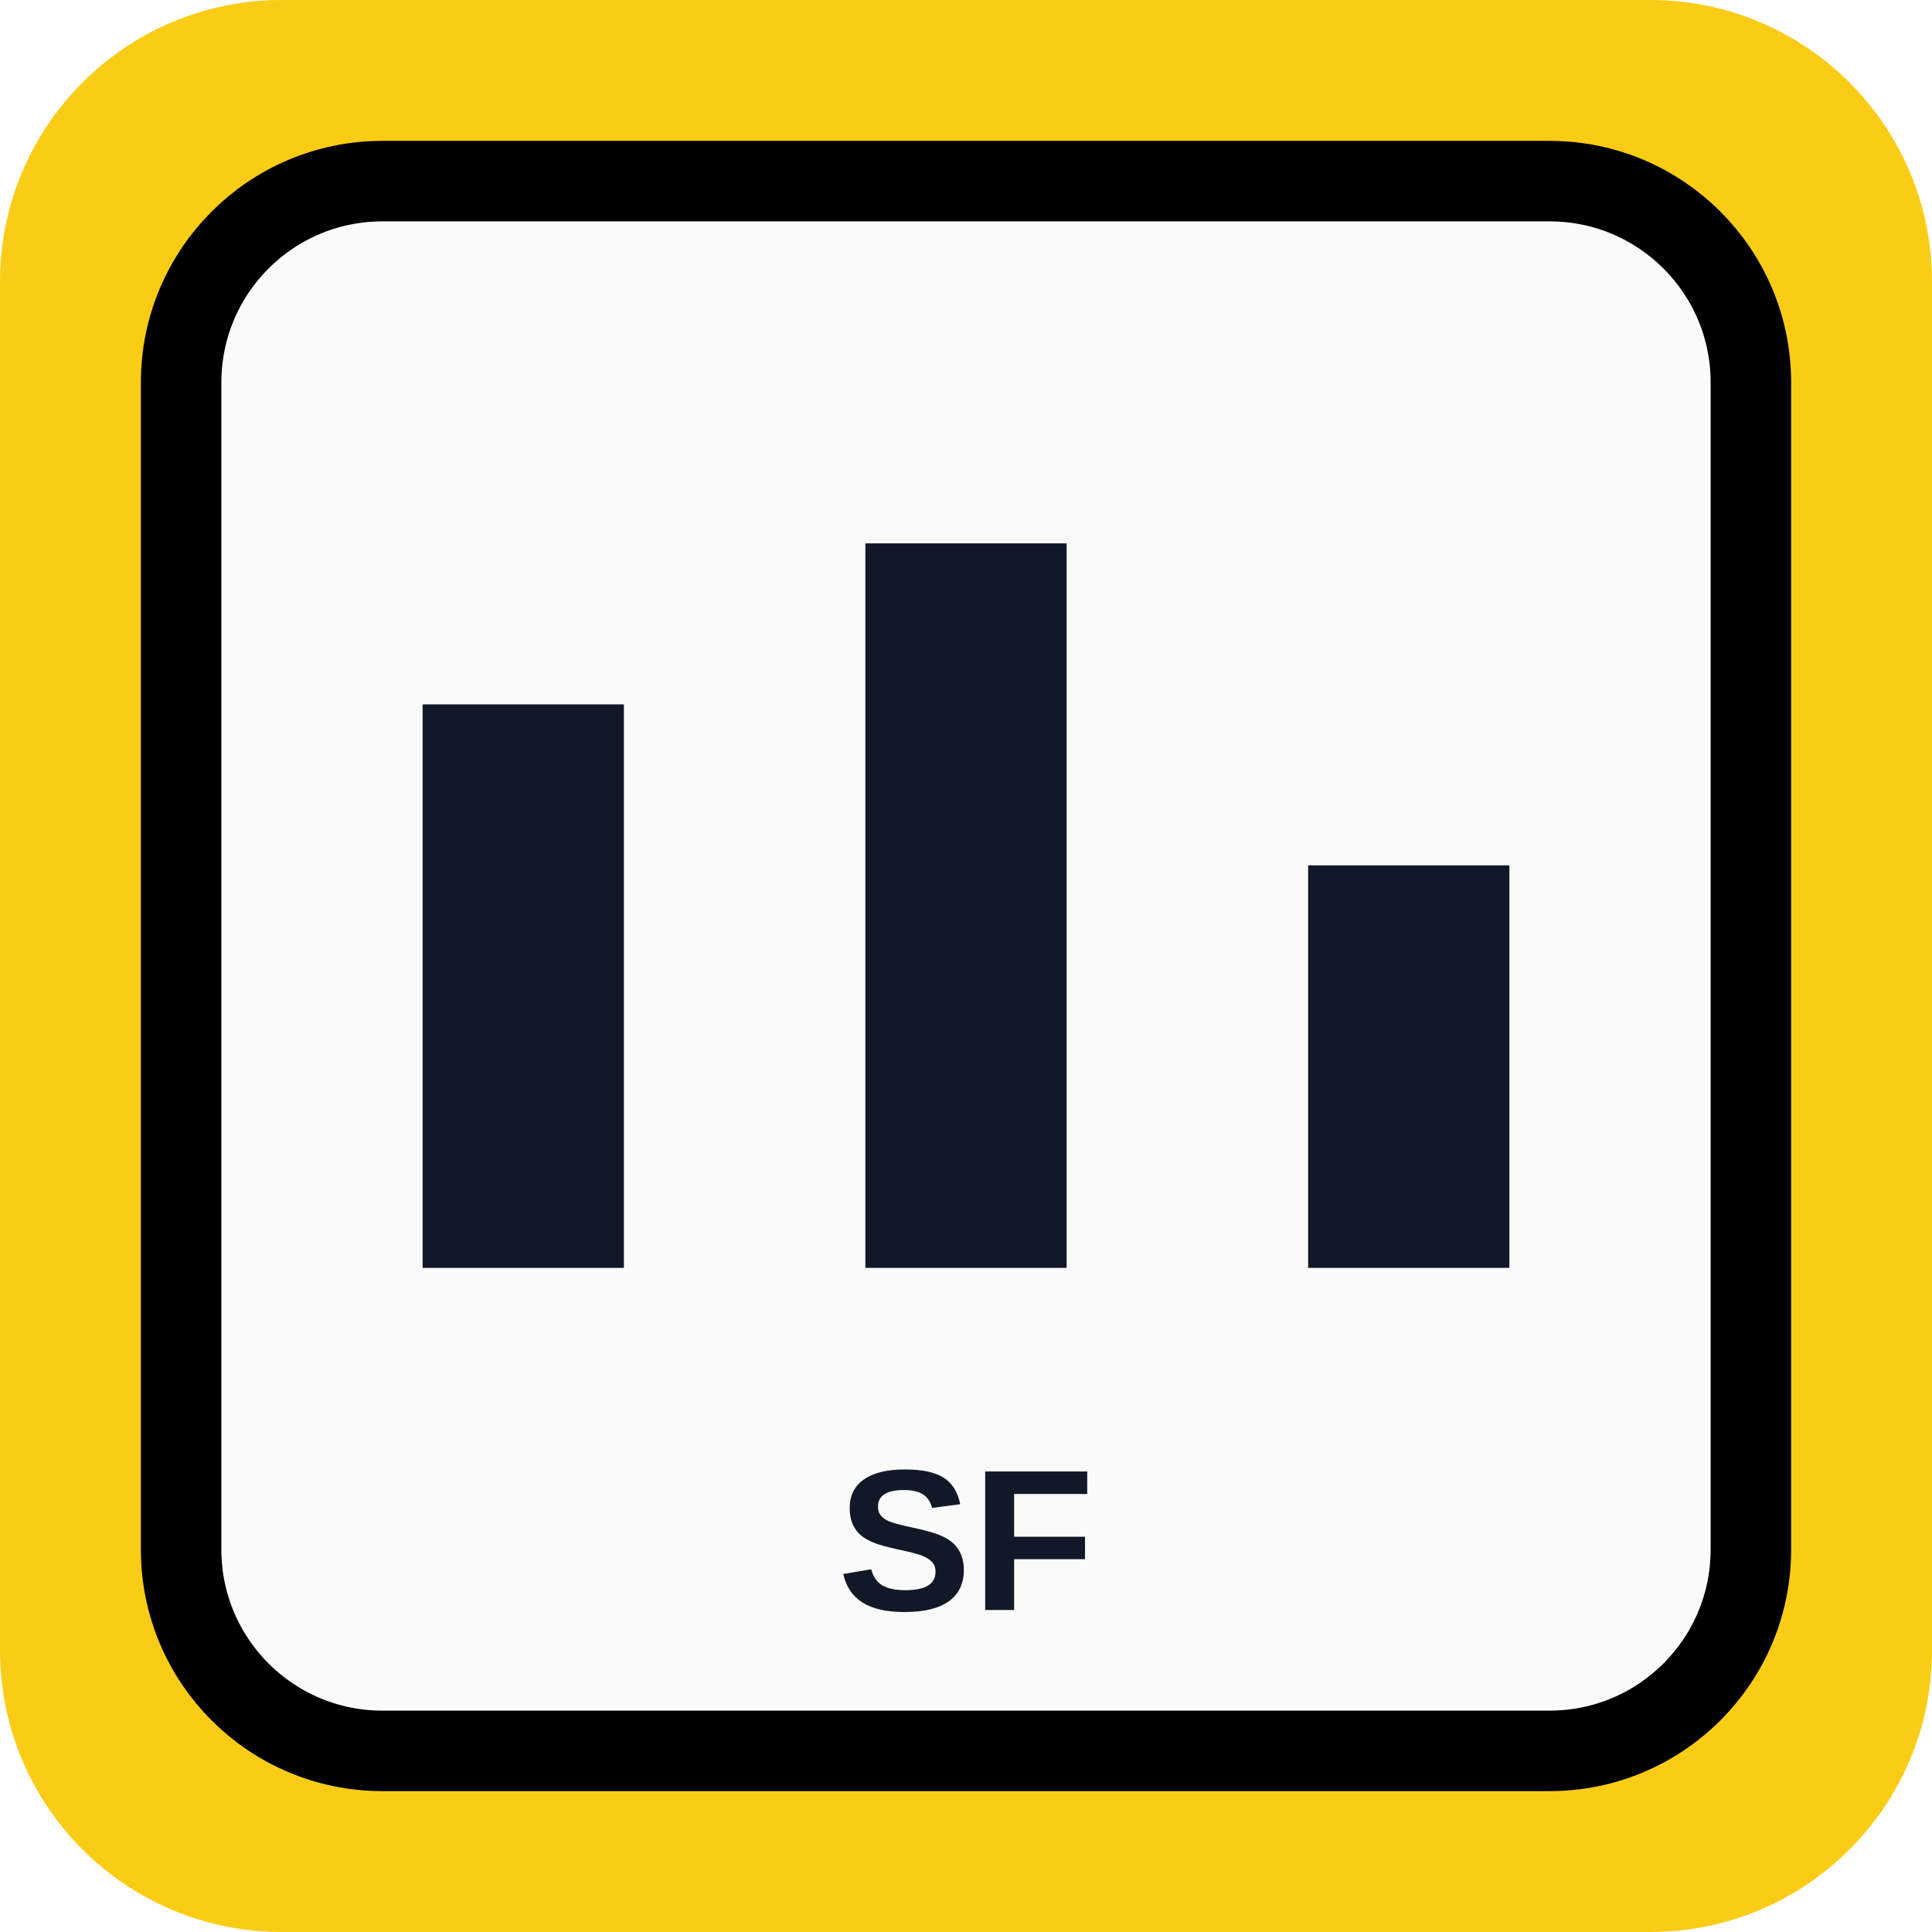
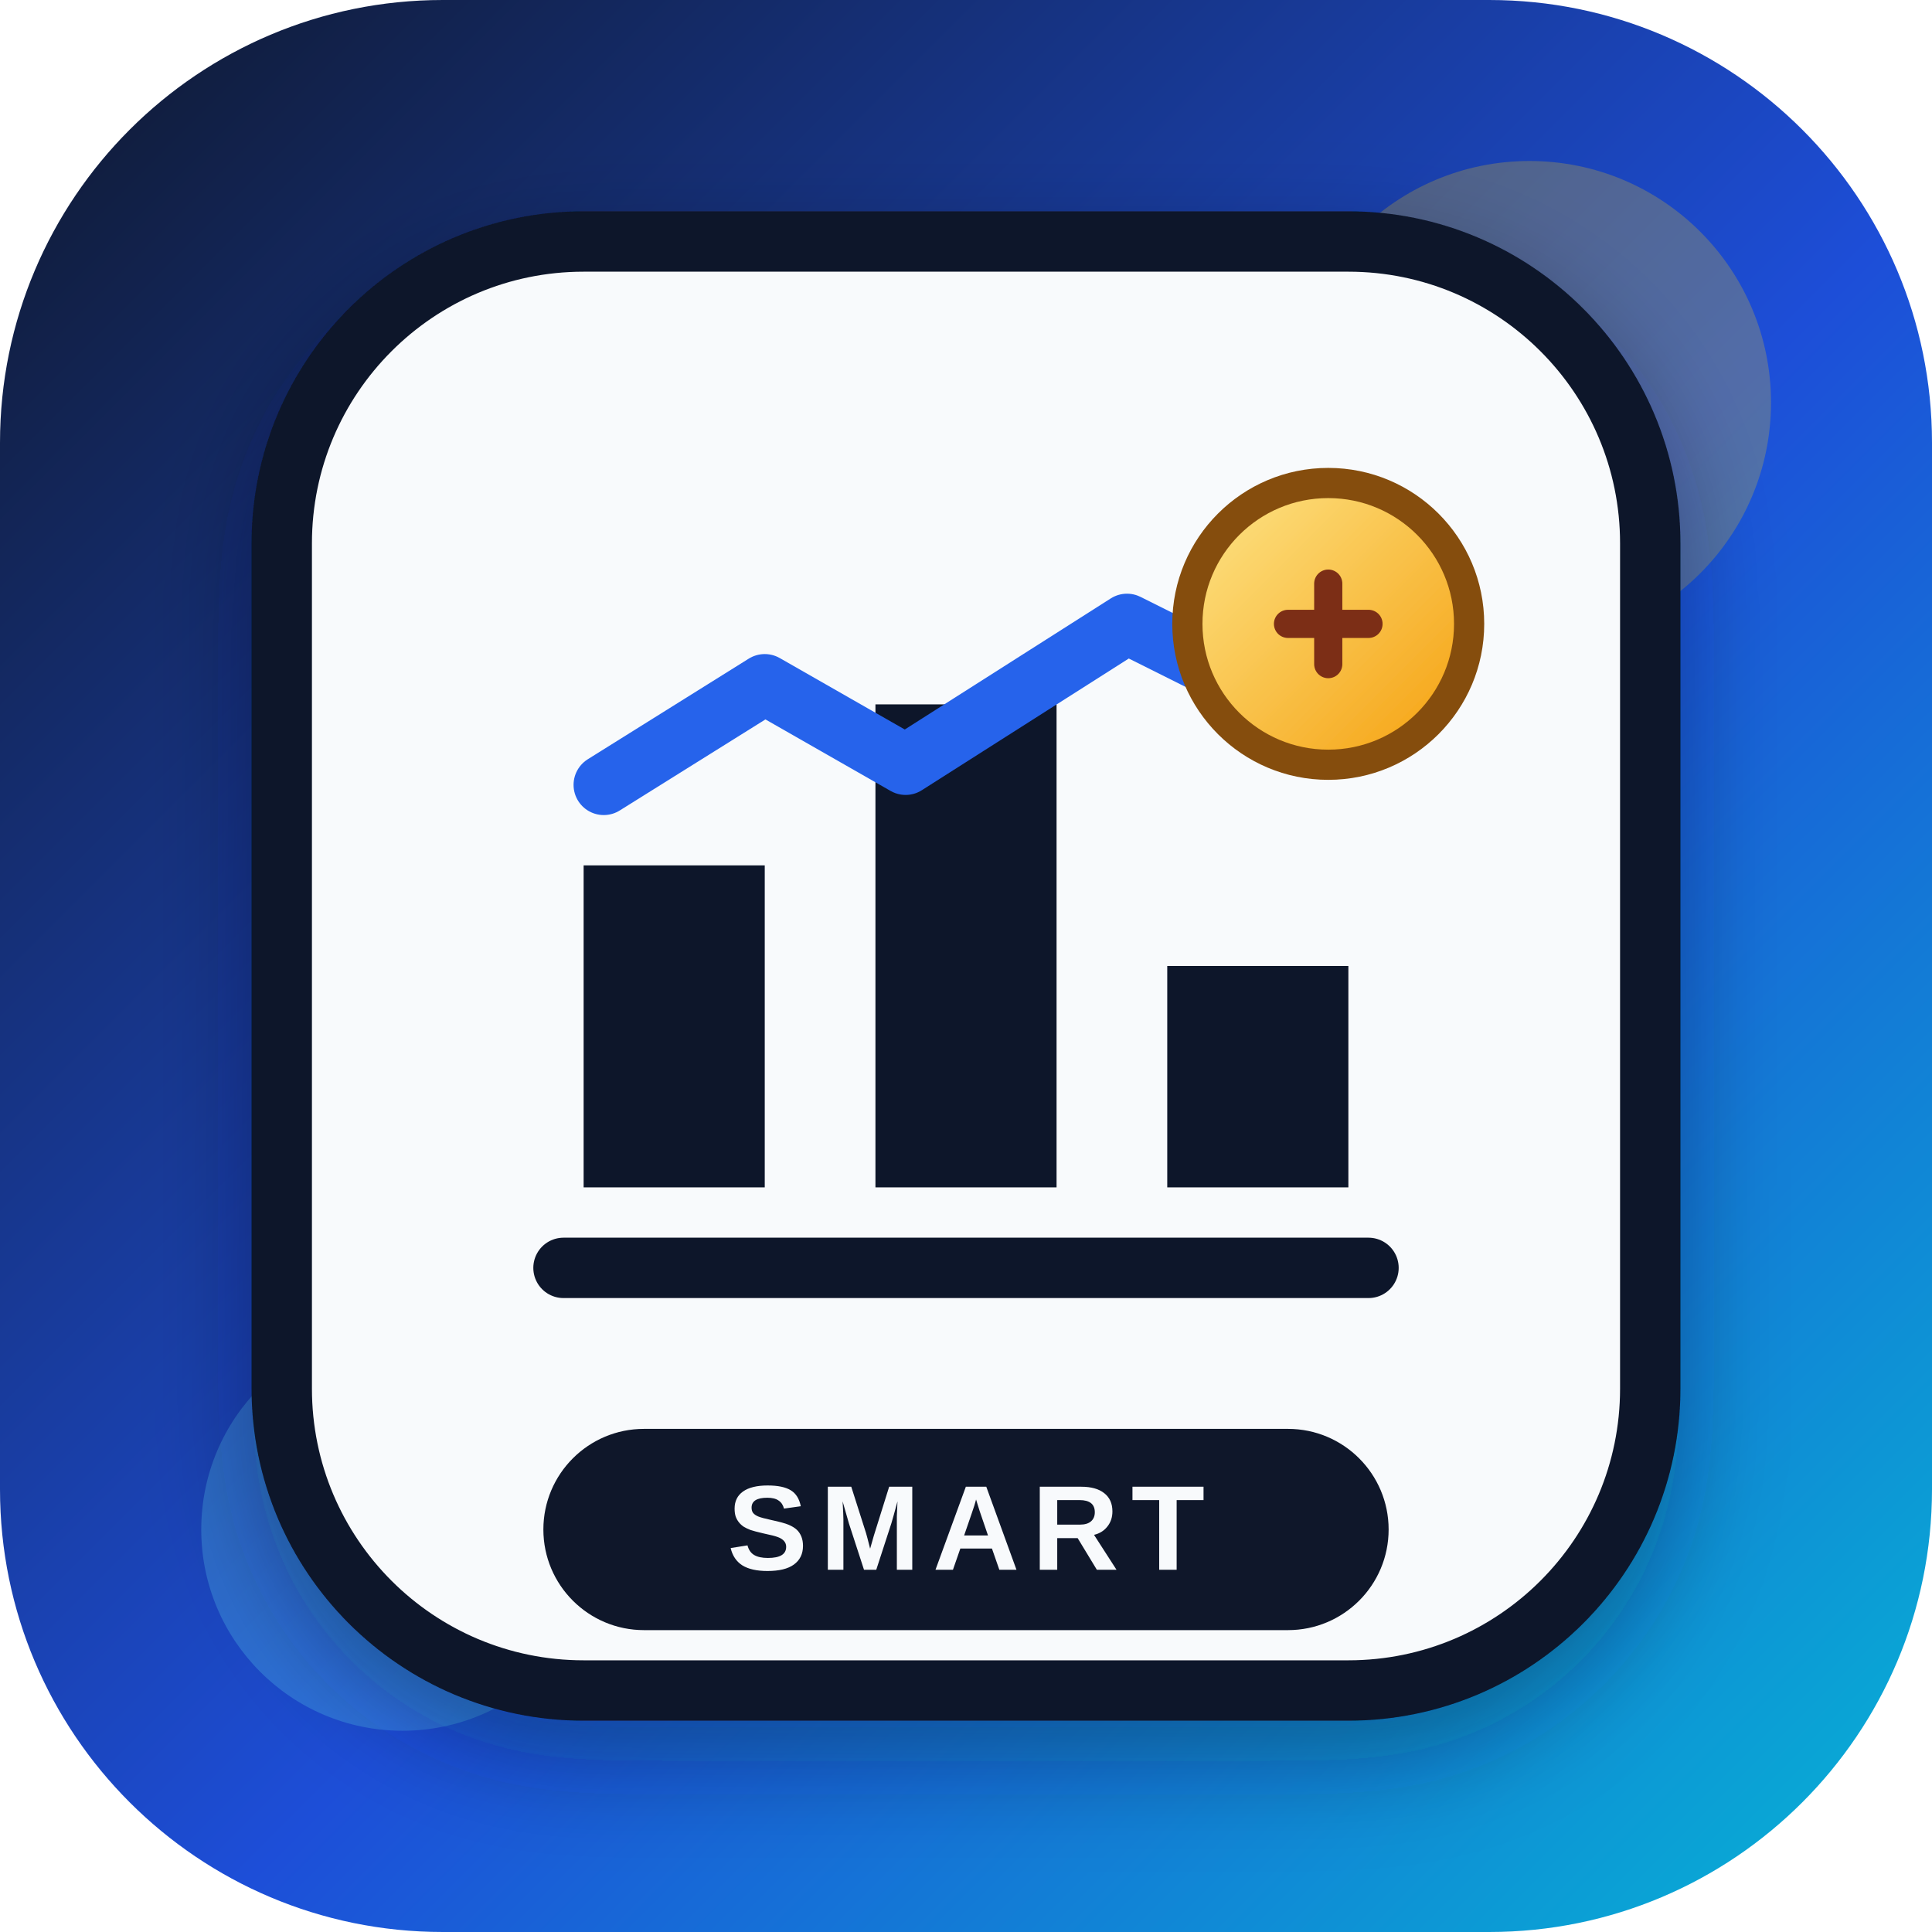
<svg xmlns="http://www.w3.org/2000/svg" viewBox="0 0 192 192" role="img" aria-label="Smart Finance IA">
-   <rect width="192" height="192" rx="28" fill="#facc15" />
-   <rect x="18" y="18" width="156" height="156" rx="20" fill="#fafafa" stroke="#000" stroke-width="8" />
-   <path d="M42 126h20V70H42zm44 0h20V54H86zm44 0h20V86h-20z" fill="#111827" />
-   <text x="96" y="160" text-anchor="middle" font-size="20" font-family="Arial, sans-serif" font-weight="700" fill="#111827">SF</text>
+   <defs>
+     <linearGradient id="bg" x1="0" y1="0" x2="1" y2="1">
+       <stop offset="0%" stop-color="#0f172a" />
+       <stop offset="55%" stop-color="#1d4ed8" />
+       <stop offset="100%" stop-color="#06b6d4" />
+     </linearGradient>
+     <linearGradient id="coin" x1="0" y1="0" x2="1" y2="1">
+       <stop offset="0%" stop-color="#fde68a" />
+       <stop offset="100%" stop-color="#f59e0b" />
+     </linearGradient>
+     <filter id="shadow" x="-30%" y="-30%" width="160%" height="160%">
+       <feDropShadow dx="0" dy="4" stdDeviation="5" flood-color="#0f172a" flood-opacity="0.35" />
+     </filter>
+   </defs>
+   <rect width="192" height="192" rx="44" fill="url(#bg)" />
+   <circle cx="152" cy="40" r="24" fill="#facc15" fill-opacity="0.24" />
+   <circle cx="40" cy="152" r="20" fill="#67e8f9" fill-opacity="0.24" />
+   <g filter="url(#shadow)">
+     <rect x="28" y="24" width="136" height="144" rx="30" fill="#f8fafc" stroke="#0f172a" stroke-width="6" />
+     <path d="M58 118h18V86H58zm29 0h18V70H87zm29 0h18V96h-18z" fill="#0f172a" />
+     <path d="M56 126h80" stroke="#0f172a" stroke-width="6" stroke-linecap="round" />
+     <path d="M60 78l16-10 14 8 22-14 20 10" fill="none" stroke="#2563eb" stroke-width="6" stroke-linecap="round" stroke-linejoin="round" />
+     <circle cx="132" cy="62" r="14" fill="url(#coin)" stroke="#854d0e" stroke-width="3" />
+     <path d="M128 62h8m-4-4v8" stroke="#7c2d12" stroke-width="2.8" stroke-linecap="round" />
+   </g>
+   <rect x="54" y="142" width="84" height="20" rx="10" fill="#0f172a" />
+   <text x="96" y="156" text-anchor="middle" font-size="12" font-family="'Space Grotesk', Arial, sans-serif" font-weight="800" fill="#f8fafc" letter-spacing="1.2">SMART</text>
</svg>
